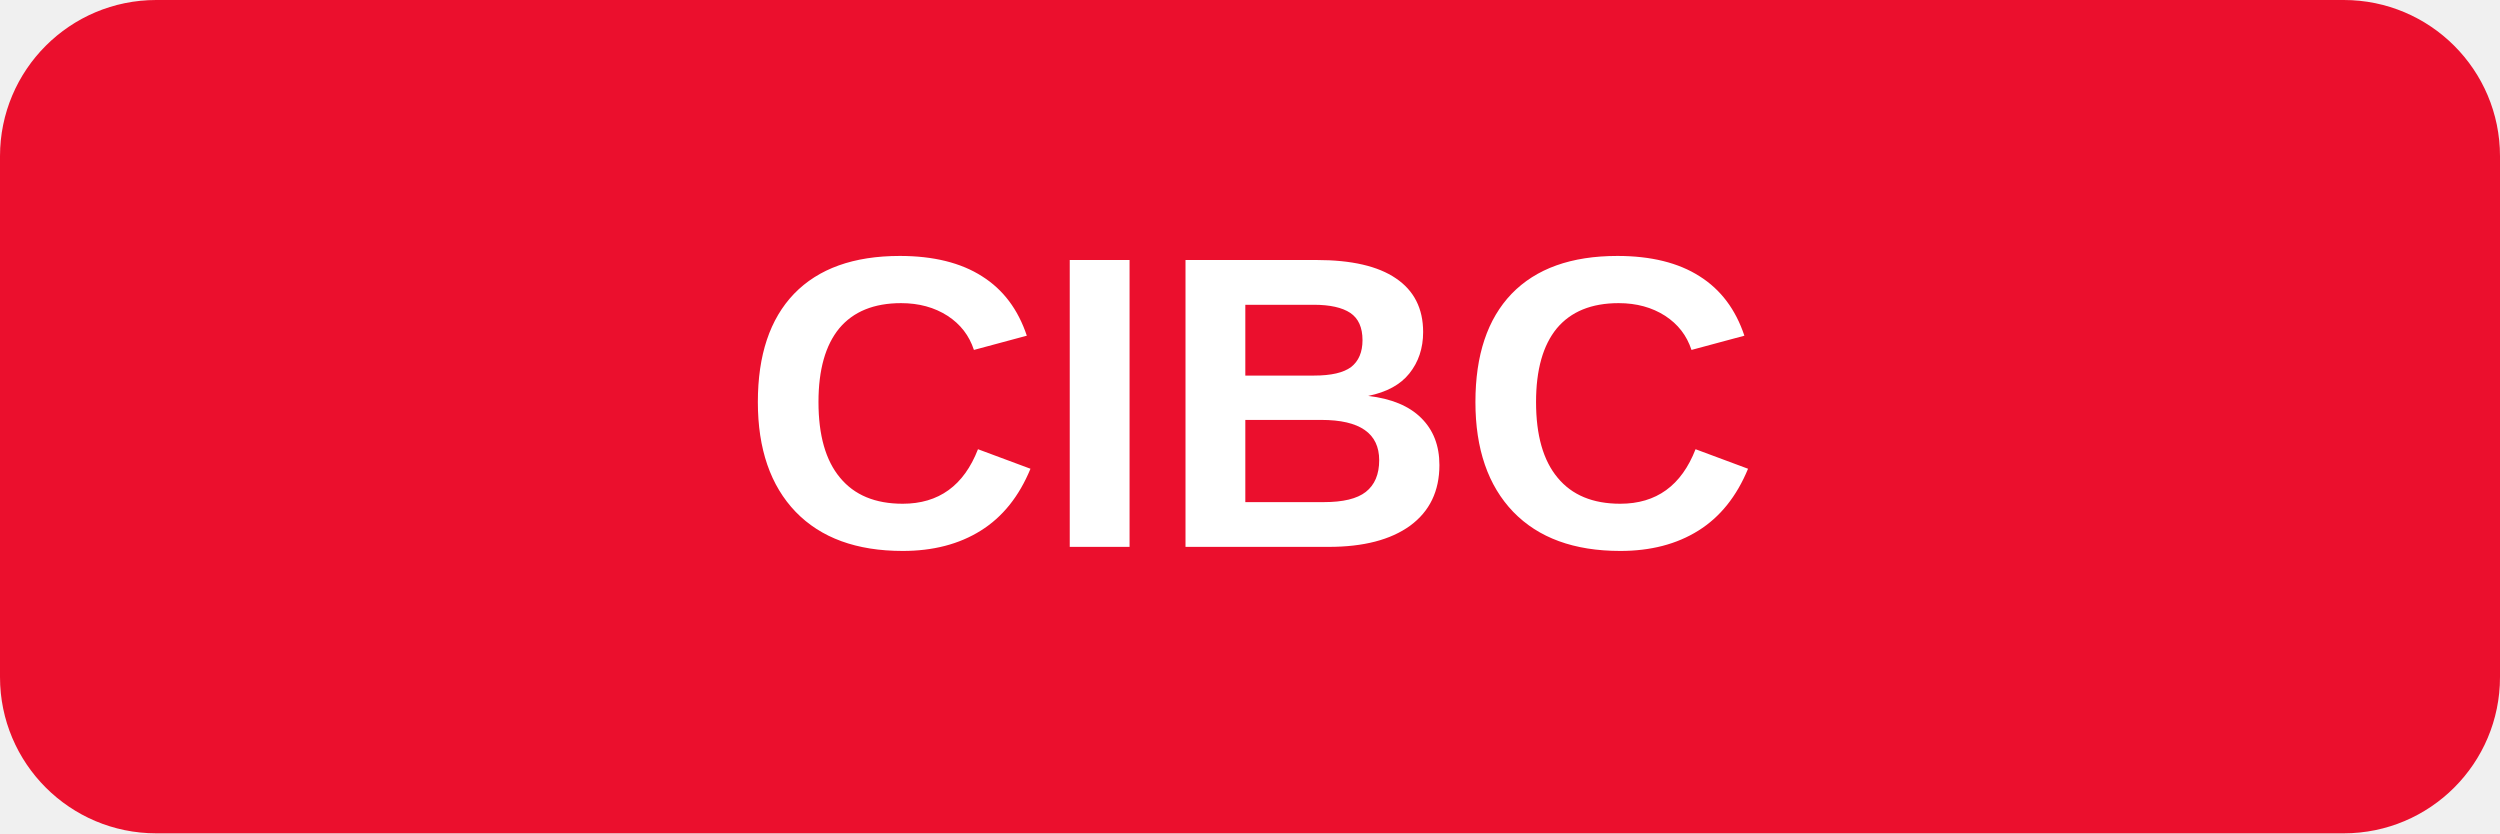
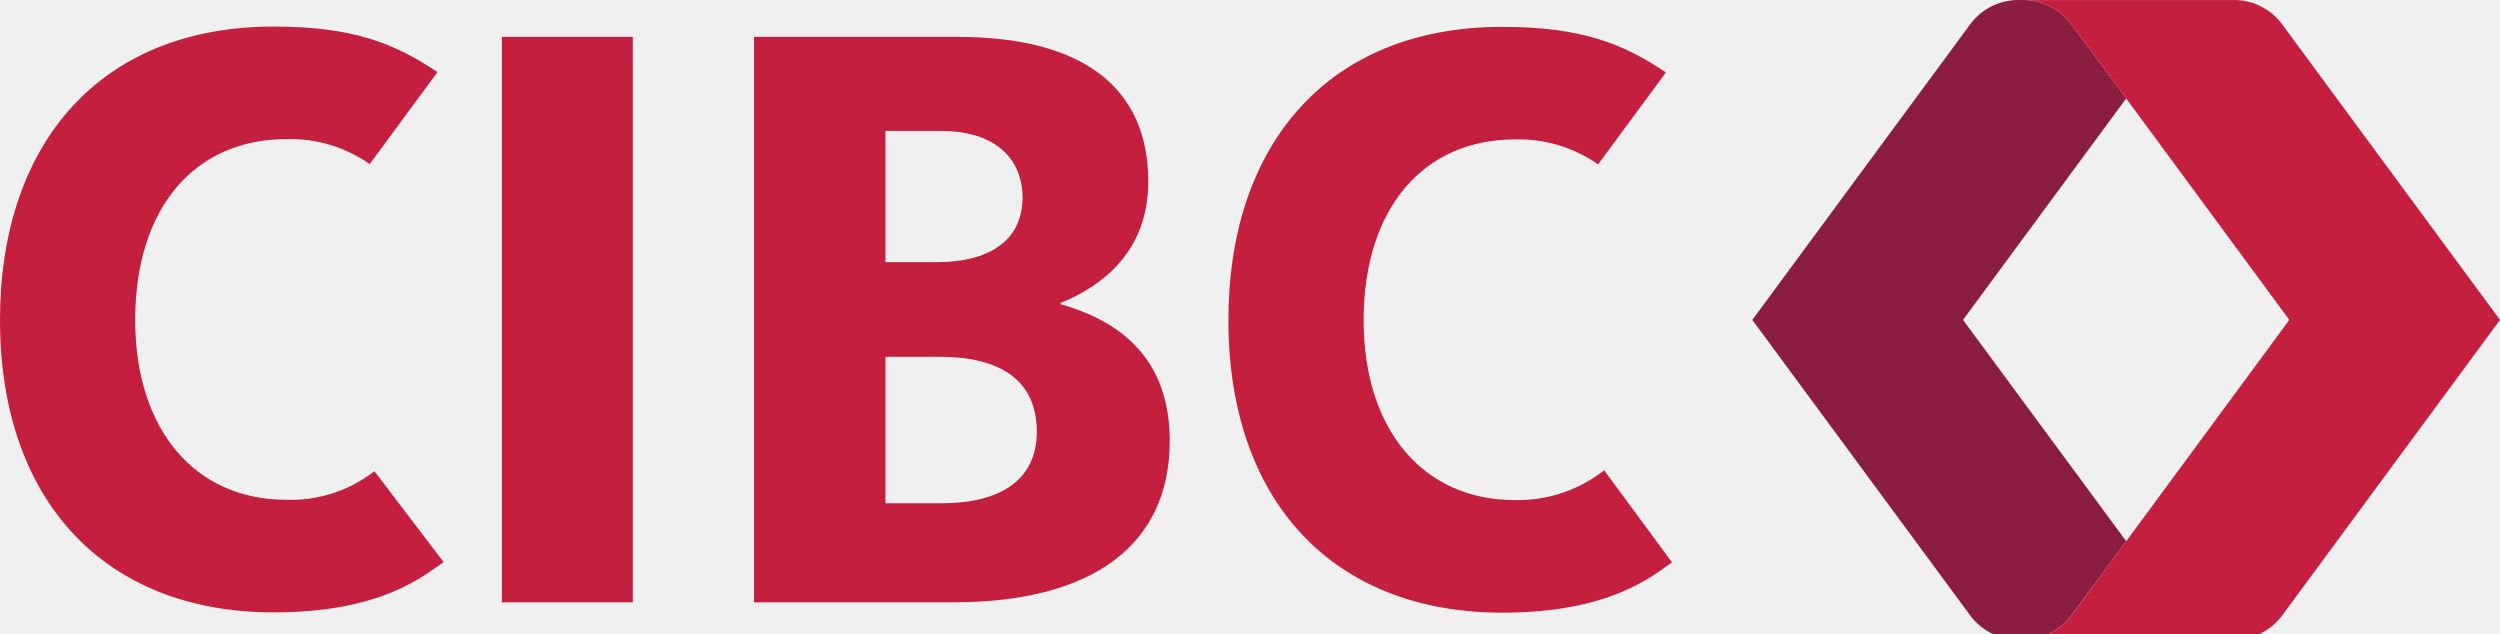
- <svg xmlns="http://www.w3.org/2000/svg" viewBox="0 0 96 32" width="96" height="32">
-   <rect width="96" height="32" rx="6" fill="#EB0F2D" />
-   <text x="48" y="21" font-family="Arial, Helvetica, sans-serif" font-size="16" font-weight="bold" fill="white" text-anchor="middle">CIBC</text>
+ <svg xmlns="http://www.w3.org/2000/svg" viewBox="0 0 142 36" fill="#C41F3E">
+   <path d="M21.269,26.764 C19.842,27.874 18.068,28.449 16.259,28.387 C11.103,28.387 7.68,24.442 7.68,18.17 C7.68,11.797 11.069,7.903 16.259,7.903 C17.952,7.851 19.614,8.348 20.999,9.318 L24.85,4.095 C22.455,2.495 20.107,1.508 15.554,1.508 C5.648,1.508 -2.5282442e-15,8.192 -2.5282442e-15,18.17 C-2.5282442e-15,28.404 5.907,34.783 15.554,34.783 C21.711,34.783 24.099,32.675 25.195,31.925 L21.269,26.764 Z M91.117,26.713 C89.671,27.847 87.873,28.445 86.034,28.404 C80.878,28.404 77.455,24.459 77.455,18.187 C77.455,11.814 80.872,7.92 86.034,7.92 C87.725,7.869 89.387,8.365 90.772,9.335 L94.625,4.112 C92.23,2.512 89.88,1.525 85.328,1.525 C75.439,1.525 69.773,8.209 69.773,18.187 C69.773,28.421 75.681,34.8 85.328,34.8 C91.484,34.8 93.874,32.692 94.969,31.943 L91.117,26.713 Z M54.372,2.094 C61.471,2.094 65.222,4.94 65.222,10.322 C65.222,14.215 62.685,16.215 60.246,17.207 L60.229,17.274 C63.087,18.086 66.441,19.939 66.441,25.04 C66.441,30.956 62.065,34.213 54.123,34.213 L42.828,34.213 L42.828,2.094 L54.372,2.094 Z M53.411,20.267 L50.294,20.267 L50.294,28.584 L53.502,28.584 C56.739,28.584 58.891,27.316 58.891,24.522 C58.891,21.562 56.756,20.267 53.411,20.267 Z M53.411,7.436 L50.294,7.436 L50.294,14.891 L53.219,14.891 C56.044,14.891 58.082,13.764 58.082,11.201 C58.082,9.481 57.032,7.436 53.411,7.436 Z M28.505 34.213 35.943 34.213 35.943 2.094 28.505 2.094Z" />
+   <path d="M120.769,5.588 L120.769,5.588 C119.25,3.537 118.052,1.914 117.69,1.434 C117.028,0.496 115.933,-0.044 114.783,0.003 C113.647,-0.044 112.564,0.479 111.896,1.396 L99.532,18.17 L111.896,34.941 C112.565,35.855 113.648,36.376 114.783,36.327 C115.931,36.375 117.027,35.838 117.69,34.901 L120.769,30.742 L111.5,18.17 L120.769,5.588 Z" fill="#8B1D41" />
+   <path d="M129.636,1.395 C128.97,0.479 127.888,-0.043 126.755,0.004 L114.781,0.004 C115.933,-0.043 117.027,0.495 117.69,1.435 C118.899,3.041 130.032,18.17 130.032,18.17 C130.032,18.17 118.899,33.294 117.69,34.906 C117.026,35.843 115.931,36.38 114.781,36.332 L126.755,36.332 C127.888,36.38 128.968,35.859 129.636,34.946 L142,18.17 L129.636,1.395 Z" />
</svg>
